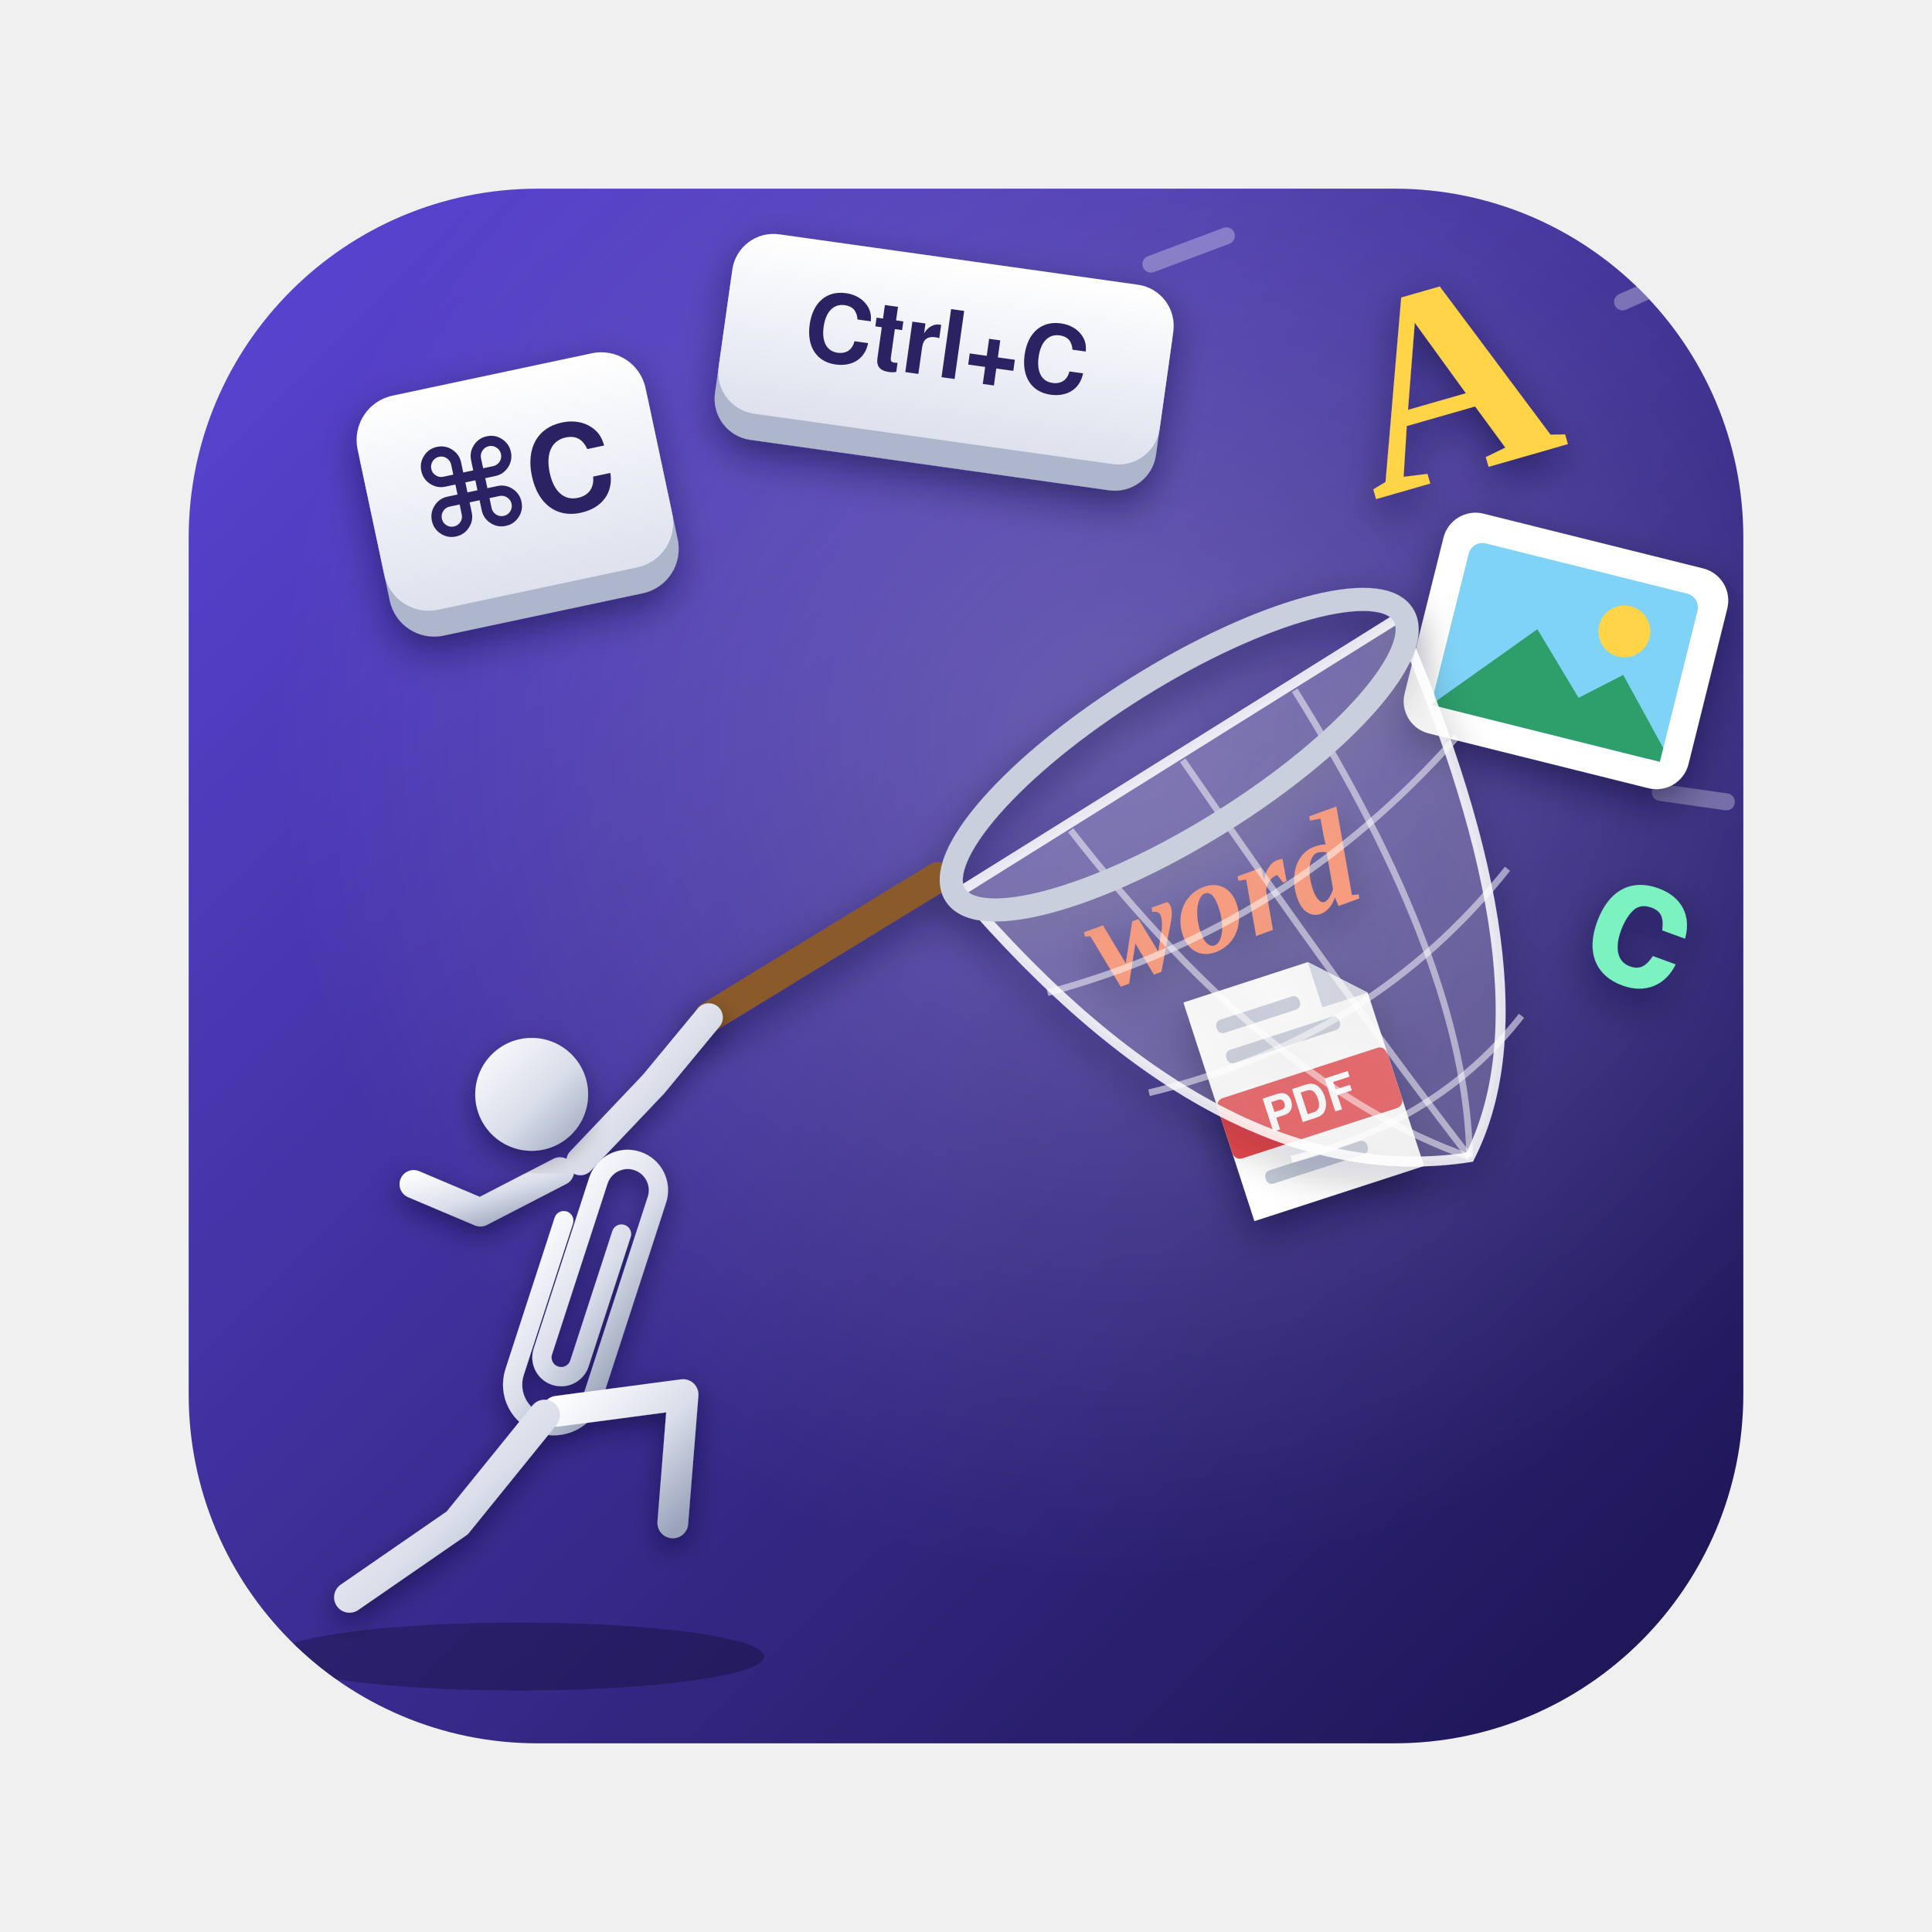
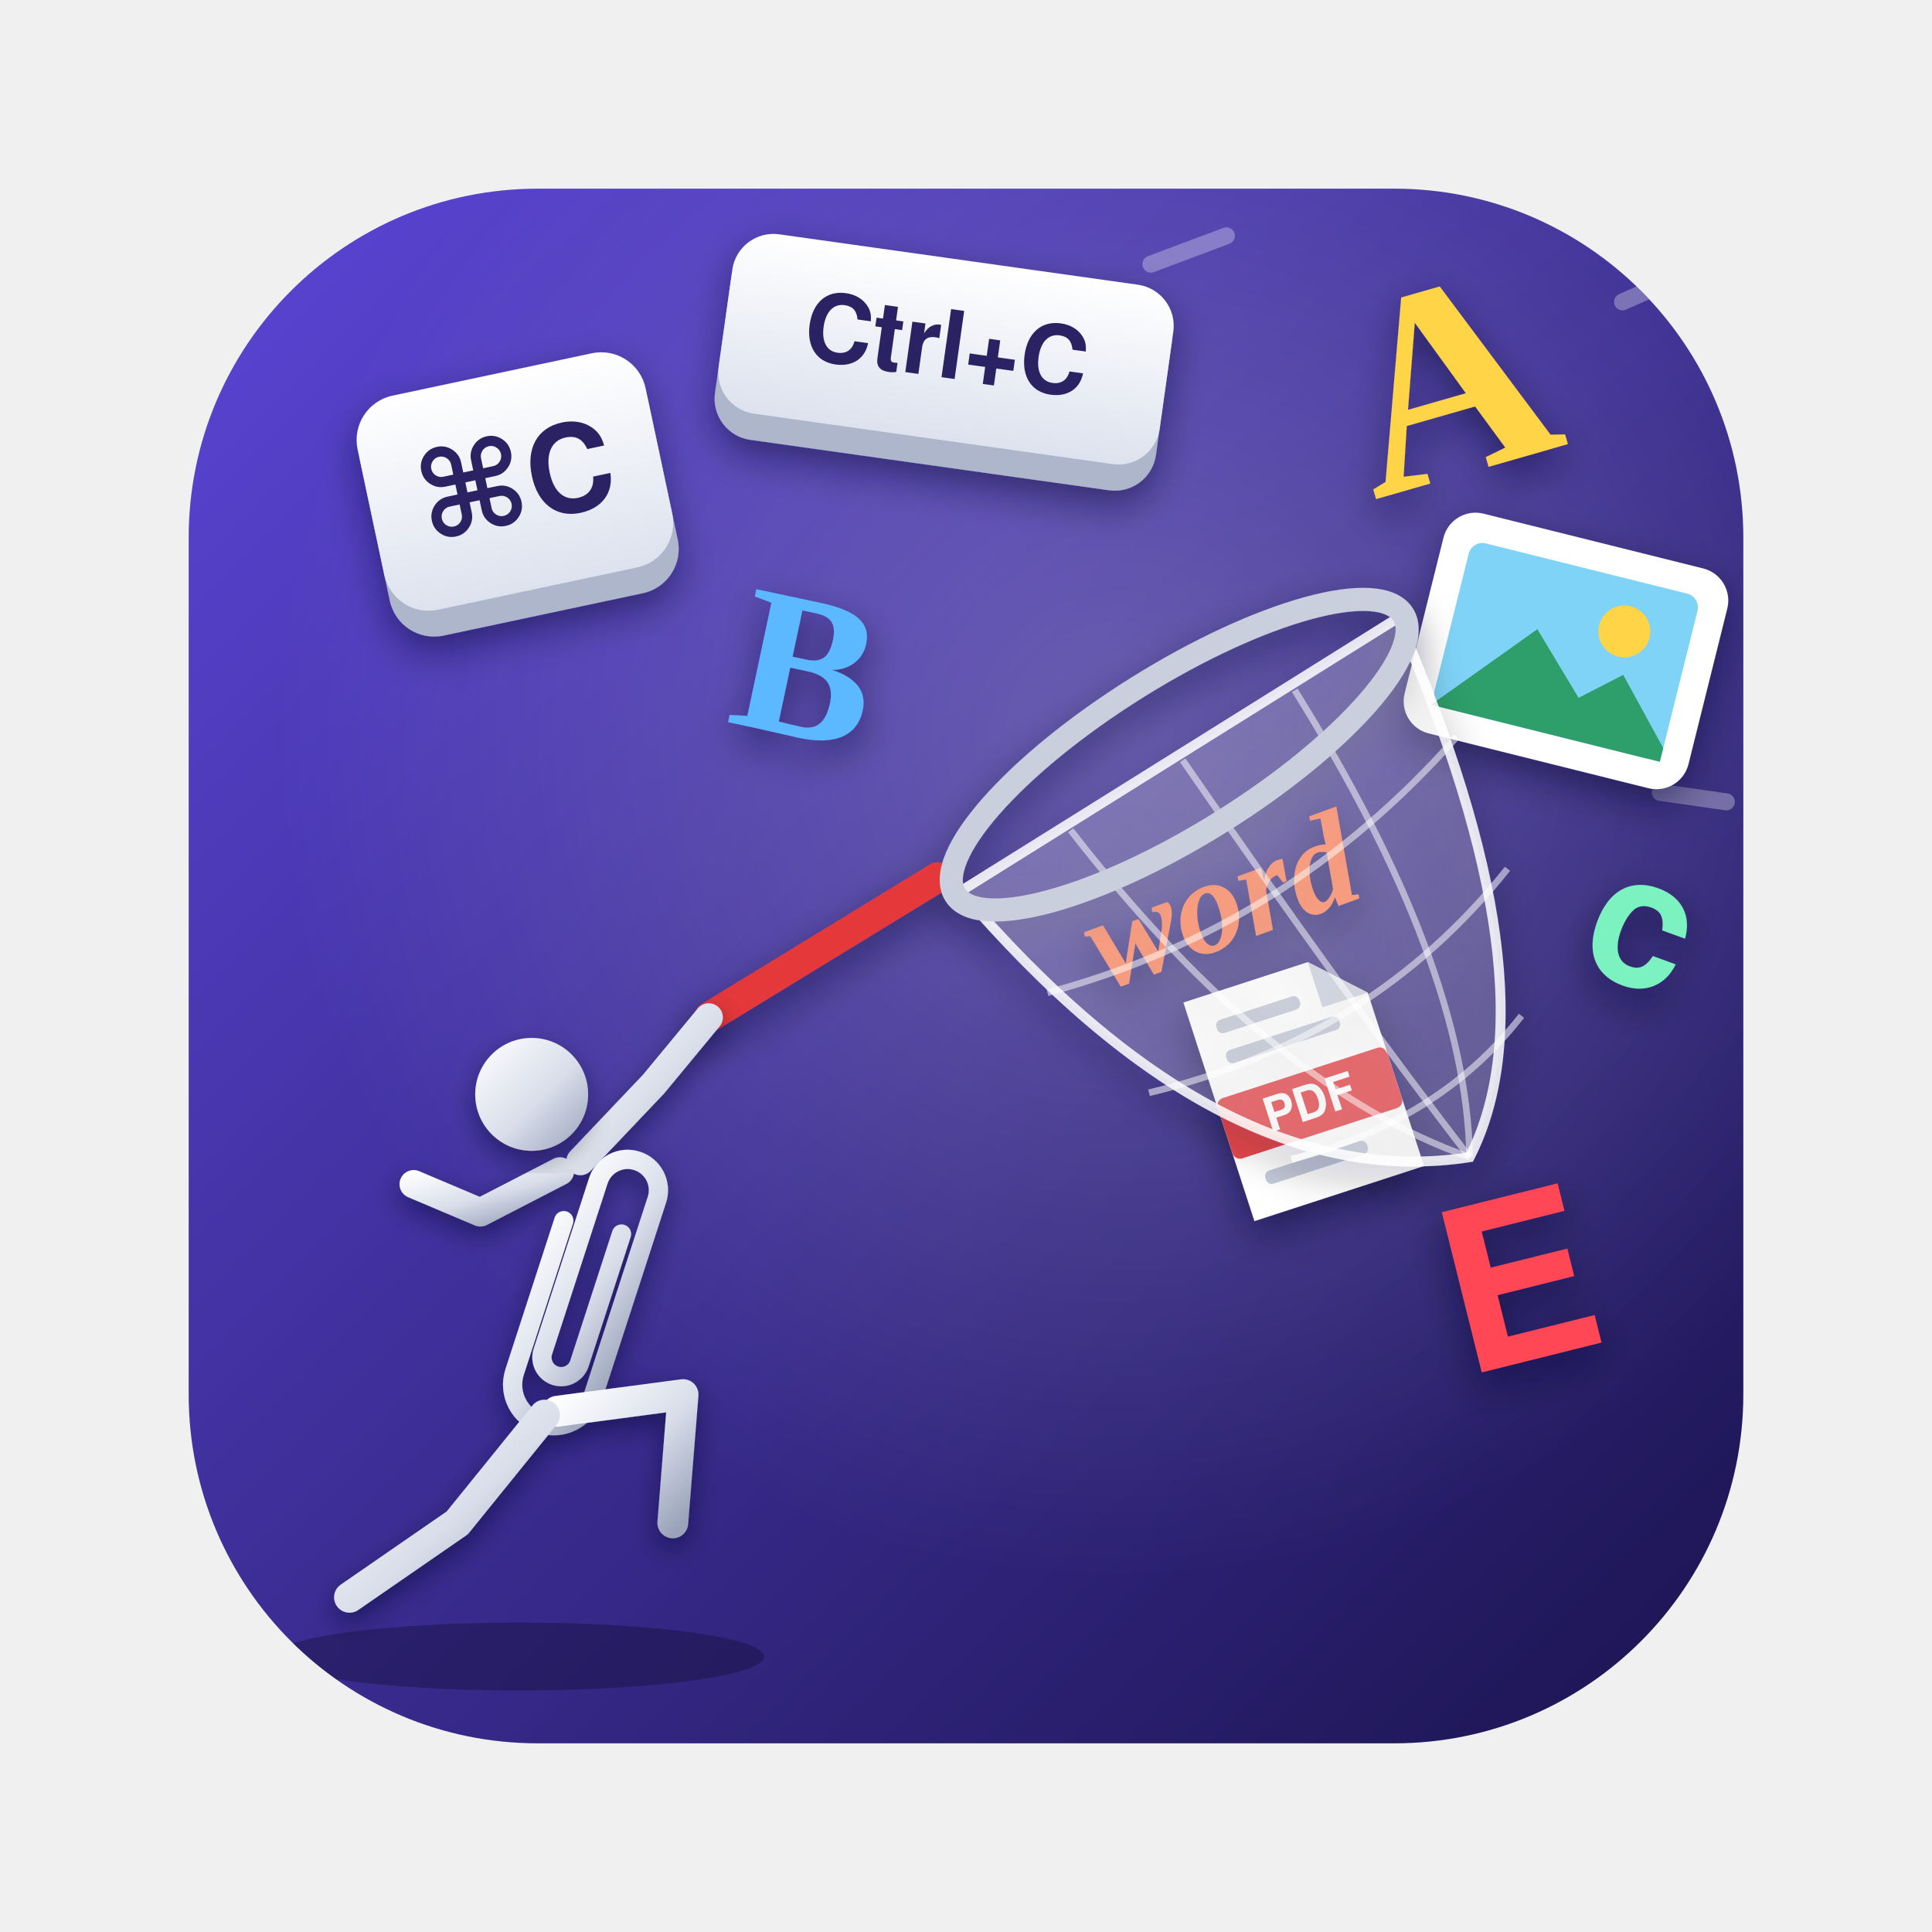
<svg xmlns="http://www.w3.org/2000/svg" width="1024" height="1024" viewBox="0 0 1024 1024">
  <defs>
    <linearGradient id="bg" x1="0" y1="0" x2="1" y2="1">
      <stop offset="0" stop-color="#5B45D6" />
      <stop offset="1" stop-color="#1B1450" />
    </linearGradient>
    <linearGradient id="steel" x1="0" y1="0" x2="1" y2="1">
      <stop offset="0" stop-color="#FFFFFF" />
      <stop offset="0.55" stop-color="#D9DEEA" />
      <stop offset="1" stop-color="#9AA3BA" />
    </linearGradient>
    <linearGradient id="key" x1="0" y1="0" x2="0" y2="1">
      <stop offset="0" stop-color="#FFFFFF" />
      <stop offset="1" stop-color="#DDE2EE" />
    </linearGradient>
    <radialGradient id="glow" cx="0.6" cy="0.35" r="0.55">
      <stop offset="0" stop-color="#FFFFFF" stop-opacity="0.22" />
      <stop offset="1" stop-color="#FFFFFF" stop-opacity="0" />
    </radialGradient>
    <clipPath id="sq">
      <rect x="100" y="100" width="824" height="824" rx="185" />
    </clipPath>
    <filter id="sh" x="-20%" y="-20%" width="140%" height="140%">
      <feDropShadow dx="0" dy="8" stdDeviation="10" flood-color="#0B0828" flood-opacity="0.45" />
    </filter>
  </defs>
  <g clip-path="url(#sq)">
    <rect x="100" y="100" width="824" height="824" fill="url(#bg)" />
    <rect x="100" y="100" width="824" height="824" fill="url(#glow)" />
    <ellipse cx="275" cy="878" rx="130" ry="18" fill="#0B0828" opacity="0.35" />
    <g stroke="#FFFFFF" stroke-opacity="0.3" stroke-width="9" stroke-linecap="round">
      <line x1="860" y1="160" x2="905" y2="140" />
      <line x1="880" y1="420" x2="915" y2="425" />
      <line x1="610" y1="140" x2="650" y2="125" />
    </g>
    <g filter="url(#sh)">
      <g transform="translate(275 265) rotate(-12)">
        <rect x="-78" y="-62" width="156" height="124" rx="24" fill="#AEB6CC" />
        <rect x="-78" y="-68" width="156" height="116" rx="24" fill="url(#key)" />
        <text x="0" y="12" font-family="Helvetica, Arial, sans-serif" font-weight="700" font-size="64" fill="#2B2463" text-anchor="middle">⌘C</text>
      </g>
      <g transform="translate(500 195) rotate(8)">
        <rect x="-118" y="-52" width="236" height="104" rx="22" fill="#AEB6CC" />
        <rect x="-118" y="-58" width="236" height="96" rx="22" fill="url(#key)" />
        <text x="0" y="5" font-family="Helvetica, Arial, sans-serif" font-weight="700" font-size="50" fill="#2B2463" text-anchor="middle">Ctrl+C</text>
      </g>
      <text x="780" y="250" font-family="Georgia, 'Times New Roman', serif" font-weight="700" font-size="150" fill="#FFD447" transform="rotate(-16 780 250)" text-anchor="middle">A</text>
      <g transform="translate(830 345) rotate(14) scale(1.25)">
        <rect x="-62" y="-48" width="124" height="96" rx="14" fill="#FFFFFF" />
        <rect x="-50" y="-36" width="100" height="72" rx="6" fill="#7FD3F7" />
        <circle cx="22" cy="-14" r="11" fill="#FFD447" />
        <path d="M -50 36 L -14 -6 L 10 18 L 26 4 L 50 30 L 50 36 Z" fill="#2E9E6A" />
      </g>
+       <text x="815" y="720" font-family="Helvetica, Arial, sans-serif" font-weight="800" font-size="120" fill="#FF4757" transform="rotate(-14 815 720)" text-anchor="middle">E</text>
+       <text x="420" y="390" font-family="Georgia, 'Times New Roman', serif" font-weight="700" font-size="110" fill="#5CB8FF" transform="rotate(12 420 390)" text-anchor="middle">B</text>
      <text x="860" y="520" font-family="Helvetica, Arial, sans-serif" font-weight="800" font-size="96" fill="#7CF2C1" transform="rotate(20 860 520)" text-anchor="middle">c</text>
    </g>
    <g filter="url(#sh)">
      <g transform="translate(690 575) rotate(-18) scale(1.05)">
        <path d="M -44 -58 H 22 L 46 -34 V 58 H -44 Z" fill="#FFFFFF" />
        <path d="M 22 -58 V -34 H 46 Z" fill="#D0D5E2" />
        <rect x="-44" y="-6" width="90" height="32" rx="4" fill="#E5484D" />
        <text x="1" y="18" font-family="Helvetica, Arial, sans-serif" font-weight="800" font-size="24" fill="#FFFFFF" text-anchor="middle">PDF</text>
        <rect x="-32" y="-44" width="44" height="7" rx="3" fill="#C3C9D8" />
        <rect x="-32" y="-28" width="60" height="7" rx="3" fill="#C3C9D8" />
        <rect x="-32" y="36" width="54" height="7" rx="3" fill="#C3C9D8" />
      </g>
      <text x="655" y="500" font-family="Georgia, 'Times New Roman', serif" font-style="italic" font-weight="700" font-size="72" fill="#FF8A65" transform="rotate(-20 655 500)" text-anchor="middle">word</text>
    </g>
    <g filter="url(#sh)">
-       <line x1="376" y1="539" x2="497" y2="465" stroke="#8B5A2B" stroke-width="16" stroke-linecap="round" />
+       <line x1="376" y1="539" x2="497" y2="465" stroke="#E5383B" stroke-width="16" stroke-linecap="round" />
      <g transform="translate(625 400) rotate(-32) scale(1.75)">
        <path d="M -78 0 Q -60 120 10 150 Q 60 120 78 0 Z" fill="#FFFFFF" fill-opacity="0.16" stroke="#FFFFFF" stroke-opacity="0.85" stroke-width="3" />
        <g stroke="#FFFFFF" stroke-opacity="0.5" stroke-width="2" fill="none">
          <path d="M -40 2 Q -30 100 10 150" />
          <path d="M 0 2 Q 4 90 10 150" />
          <path d="M 40 2 Q 40 100 10 150" />
          <path d="M -72 40 Q 0 62 74 40" />
          <path d="M -62 82 Q 4 104 66 82" />
          <path d="M -36 122 Q 8 136 46 122" />
        </g>
        <ellipse cx="0" cy="0" rx="80" ry="24" fill="none" stroke="#C9CFDD" stroke-width="7" />
      </g>
    </g>
    <g transform="translate(3 323) scale(0.68)">
      <g filter="url(#sh)" stroke="url(#steel)" stroke-linecap="round" stroke-linejoin="round" fill="none">
        <g transform="translate(455 525) rotate(18)">
          <path d="M 12 -44 V 62 A 15 15 0 0 1 -18 62 V -78 A 24 24 0 0 1 30 -78 V 84 A 32 32 0 0 1 -34 84 V -40" stroke-width="15" />
        </g>
        <path d="M 448 430 L 505 370 L 548 318" stroke-width="22" />
        <path d="M 432 438 L 370 470 L 318 448" stroke-width="22" />
        <path d="M 430 625 L 528 612 L 520 712" stroke-width="24" />
        <path d="M 420 628 L 352 712 L 268 770" stroke-width="24" />
      </g>
      <circle cx="410" cy="378" r="44" fill="url(#steel)" filter="url(#sh)" />
    </g>
  </g>
</svg>
